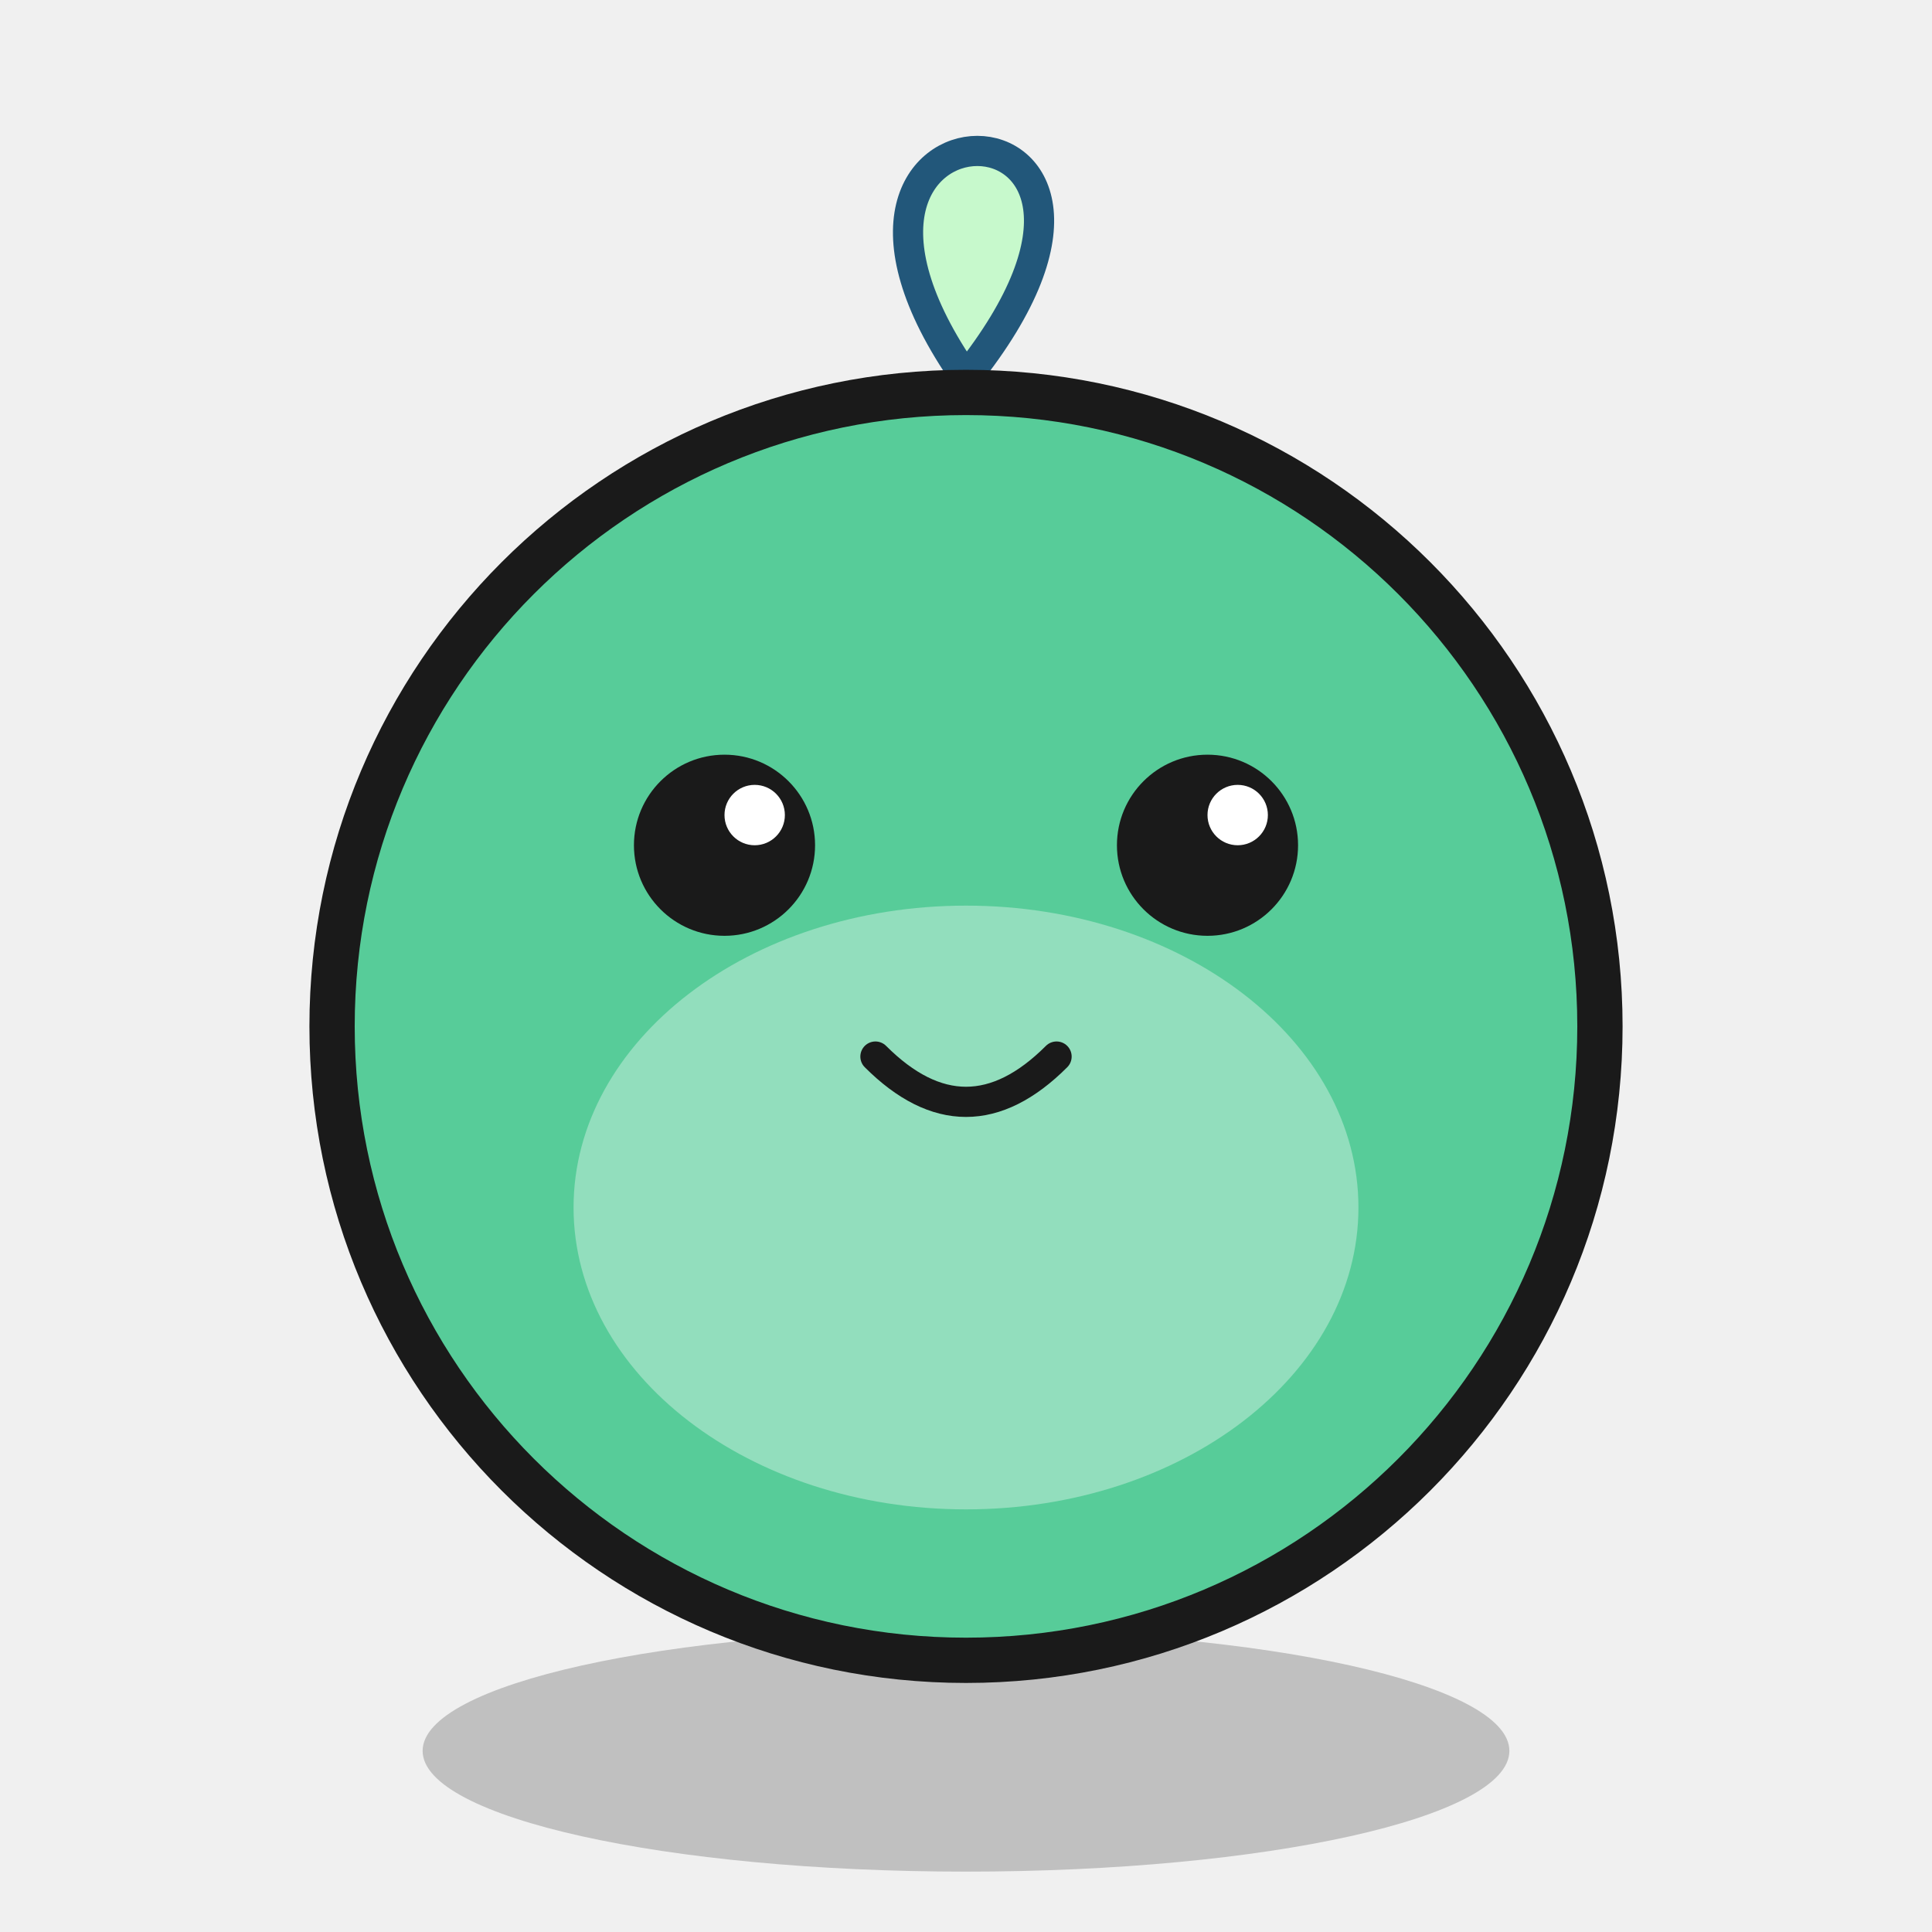
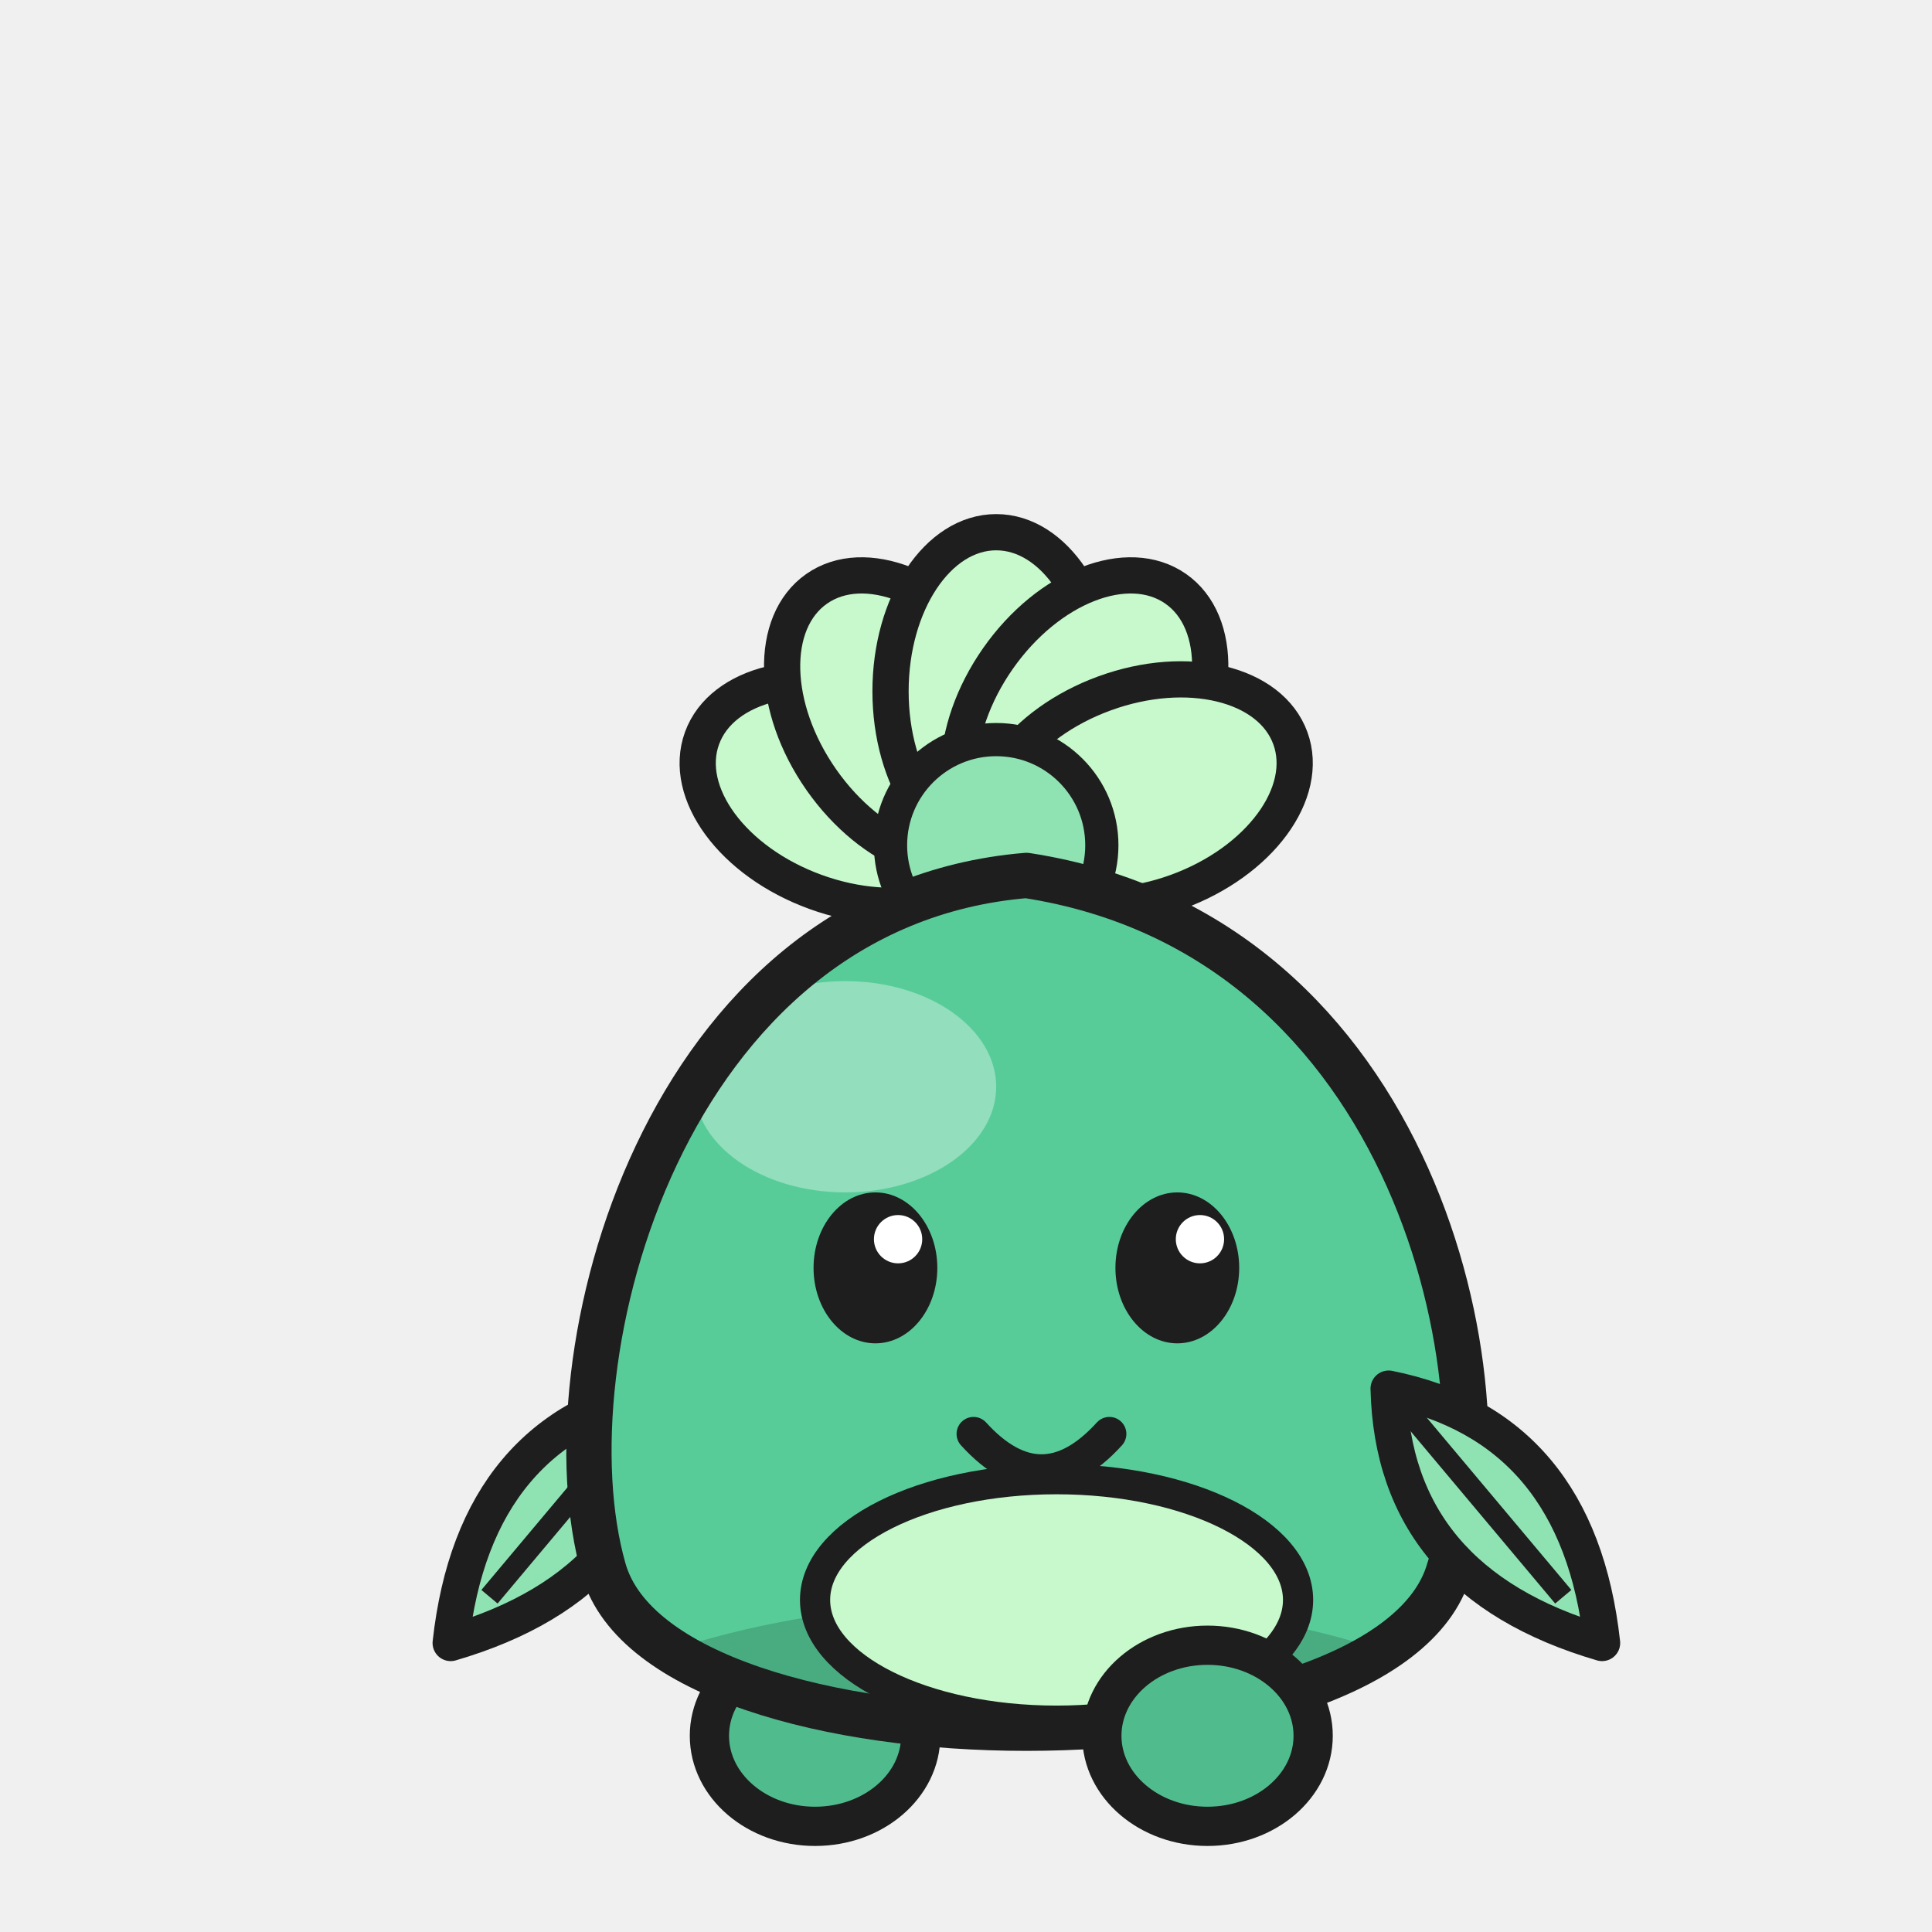
<svg xmlns="http://www.w3.org/2000/svg" viewBox="0 0 128 128" width="128" height="128">
-   <g transform="translate(0, 0)">
-     <ellipse cx="64" cy="116" rx="36" ry="8" fill="#000000" opacity="0.2" />
-     <path d="M 64 25 C 50 5, 80 5, 64 25 Z" fill="#C7F9CC" stroke="#22577A" stroke-width="2" />
-     <circle cx="64" cy="68" r="42" fill="#57CC99" stroke="#1A1A1A" stroke-width="3" />
-     <ellipse cx="64" cy="80" rx="26" ry="20" fill="#FFFFFF" opacity="0.35" />
-     <circle cx="48" cy="56" r="6" fill="#1A1A1A" />
-     <circle cx="50" cy="54" r="2" fill="#FFFFFF" />
-     <circle cx="80" cy="56" r="6" fill="#1A1A1A" />
-     <circle cx="82" cy="54" r="2" fill="#FFFFFF" />
-     <path d="M 58 70 Q 64 76 70 70" stroke="#1A1A1A" stroke-width="2" fill="none" stroke-linecap="round" />
+   <g transform="translate(64 120) rotate(0) scale(1 1) translate(-64 -120)">
+     <g transform="rotate(-160.00 66 56)">
+       <ellipse cx="76.2" cy="56" rx="10.54" ry="7" fill="#C7F9CC" />
+       <ellipse cx="76.2" cy="56" rx="10.54" ry="7" fill="none" stroke="#1e1e1e" stroke-width="2.4" stroke-linejoin="round" />
+     </g>
+     <g transform="rotate(-125.00 66 56)">
+       <ellipse cx="76.2" cy="56" rx="10.54" ry="7" fill="#C7F9CC" />
+       <ellipse cx="76.2" cy="56" rx="10.54" ry="7" fill="none" stroke="#1e1e1e" stroke-width="2.4" stroke-linejoin="round" />
+     </g>
+     <g transform="rotate(-90.00 66 56)">
+       <ellipse cx="76.2" cy="56" rx="10.54" ry="7" fill="#C7F9CC" />
+       <ellipse cx="76.2" cy="56" rx="10.54" ry="7" fill="none" stroke="#1e1e1e" stroke-width="2.4" stroke-linejoin="round" />
+     </g>
+     <g transform="rotate(-55.00 66 56)">
+       <ellipse cx="76.2" cy="56" rx="10.54" ry="7" fill="#C7F9CC" />
+       <ellipse cx="76.2" cy="56" rx="10.54" ry="7" fill="none" stroke="#1e1e1e" stroke-width="2.4" stroke-linejoin="round" />
+     </g>
+     <g transform="rotate(-20.00 66 56)">
+       <ellipse cx="76.2" cy="56" rx="10.54" ry="7" fill="#C7F9CC" />
+       <ellipse cx="76.2" cy="56" rx="10.54" ry="7" fill="none" stroke="#1e1e1e" stroke-width="2.4" stroke-linejoin="round" />
+     </g>
+     <circle cx="66" cy="56" r="7" fill="#8fe3b3" />
+     <circle cx="66" cy="56" r="7" fill="none" stroke="#1e1e1e" stroke-width="2.2" stroke-linejoin="round" />
+     <ellipse cx="54" cy="115" rx="7" ry="6" fill="#50bc8d" />
+     <ellipse cx="54" cy="115" rx="7" ry="6" fill="none" stroke="#1e1e1e" stroke-width="2.6" stroke-linejoin="round" />
+     <g transform="rotate(130.00 44 92)">
+       <path d="M44 92Q54 84 66 92Q54 100 44 92Z" fill="#8fe3b3" />
+       <path d="M44 92Q54 84 66 92Q54 100 44 92Z" fill="none" stroke="#1e1e1e" stroke-width="2.4" stroke-linejoin="round" />
+       <path d="M46 92L62 92" fill="none" stroke="#1e1e1e" stroke-width="1.4" />
+     </g>
+     <path d="M68 58C94 62 100 92 96 104C92 118 44 118 40 104C36 90 44 60 68 58Z" fill="#57CC99" />
+     <clipPath id="f0c0">
+       <path d="M68 58C94 62 100 92 96 104C92 118 44 118 40 104C36 90 44 60 68 58Z" />
+     </clipPath>
+     <ellipse cx="68" cy="118" rx="34" ry="12" fill="#000000" fill-opacity="0.16" clip-path="url(#f0c0)" />
+     <ellipse cx="56" cy="72" rx="10" ry="7" fill="#ffffff" fill-opacity="0.35" clip-path="url(#f0c0)" />
+     <path d="M68 58C94 62 100 92 96 104C92 118 44 118 40 104C36 90 44 60 68 58Z" fill="none" stroke="#1e1e1e" stroke-width="3" stroke-linejoin="round" />
+     <ellipse cx="70" cy="106" rx="16" ry="8" fill="#C7F9CC" />
+     <ellipse cx="70" cy="106" rx="16" ry="8" fill="none" stroke="#1e1e1e" stroke-width="2" stroke-linejoin="round" />
+     <ellipse cx="58" cy="84" rx="4.1" ry="5" fill="#1e1e1e" />
+     <circle cx="59.5" cy="82.1" r="1.6" fill="#ffffff" />
+     <ellipse cx="78" cy="84" rx="4.1" ry="5" fill="#1e1e1e" />
+     <circle cx="79.5" cy="82.1" r="1.6" fill="#ffffff" />
+     <path d="M64.5 95Q69 99.95 73.5 95" fill="none" stroke="#1e1e1e" stroke-width="2.25" stroke-linecap="round" stroke-linejoin="round" />
+     <ellipse cx="80" cy="115" rx="7" ry="6" fill="#50bc8d" />
+     <ellipse cx="80" cy="115" rx="7" ry="6" fill="none" stroke="#1e1e1e" stroke-width="2.6" stroke-linejoin="round" />
+     <g transform="rotate(50.00 92 92)">
+       <path d="M92 92Q102 84 114 92Q102 100 92 92Z" fill="#8fe3b3" />
+       <path d="M92 92Q102 84 114 92Q102 100 92 92Z" fill="none" stroke="#1e1e1e" stroke-width="2.4" stroke-linejoin="round" />
+       <path d="M94 92L110 92" fill="none" stroke="#1e1e1e" stroke-width="1.4" />
+     </g>
  </g>
</svg>
